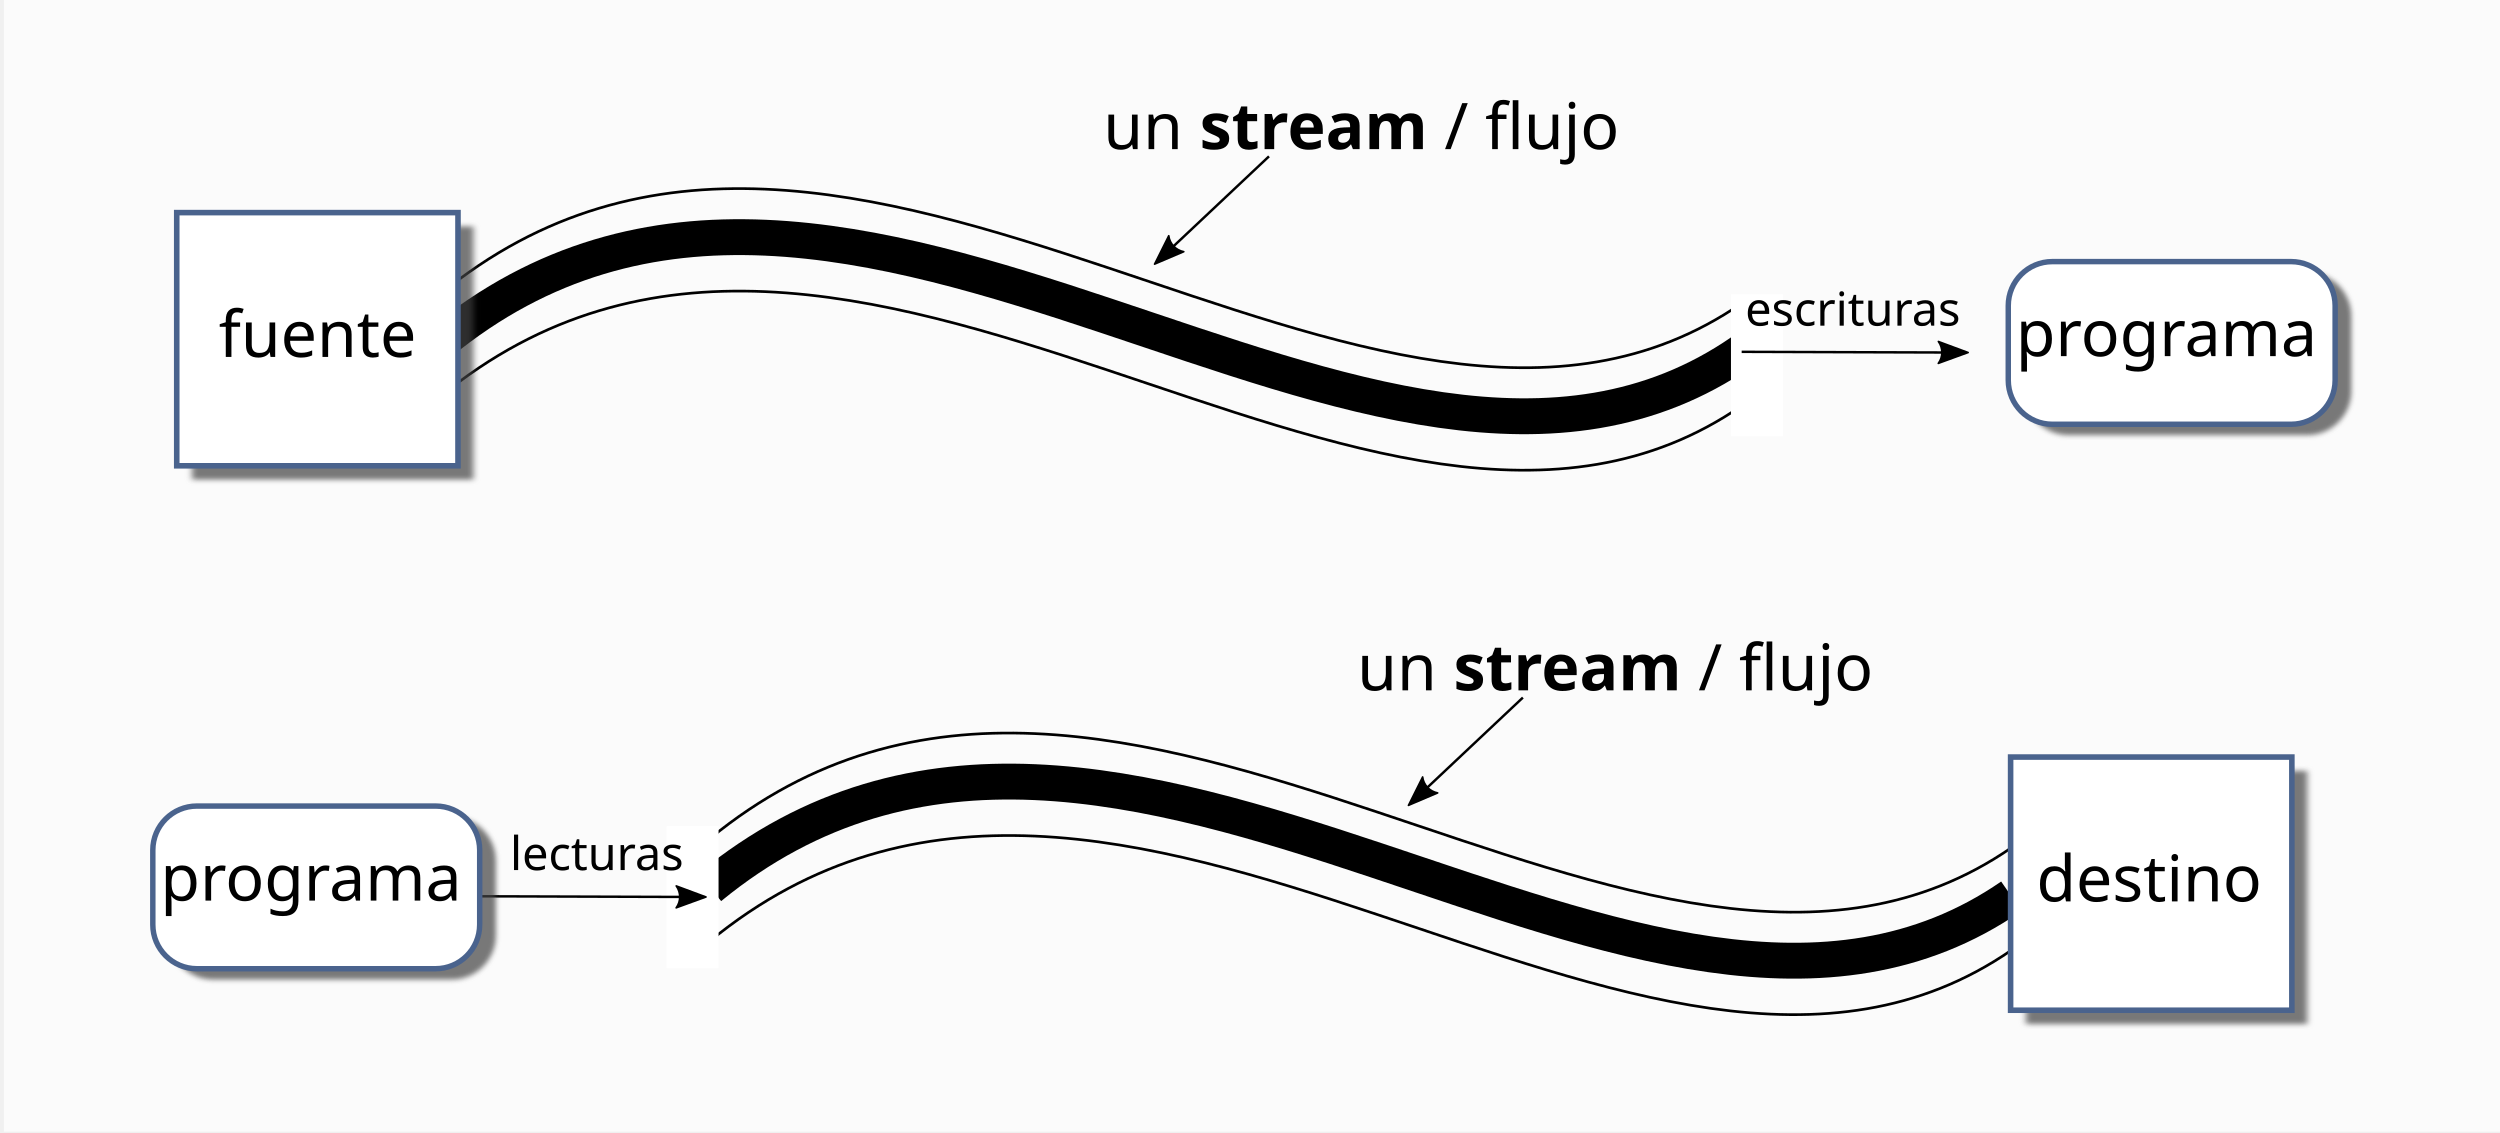
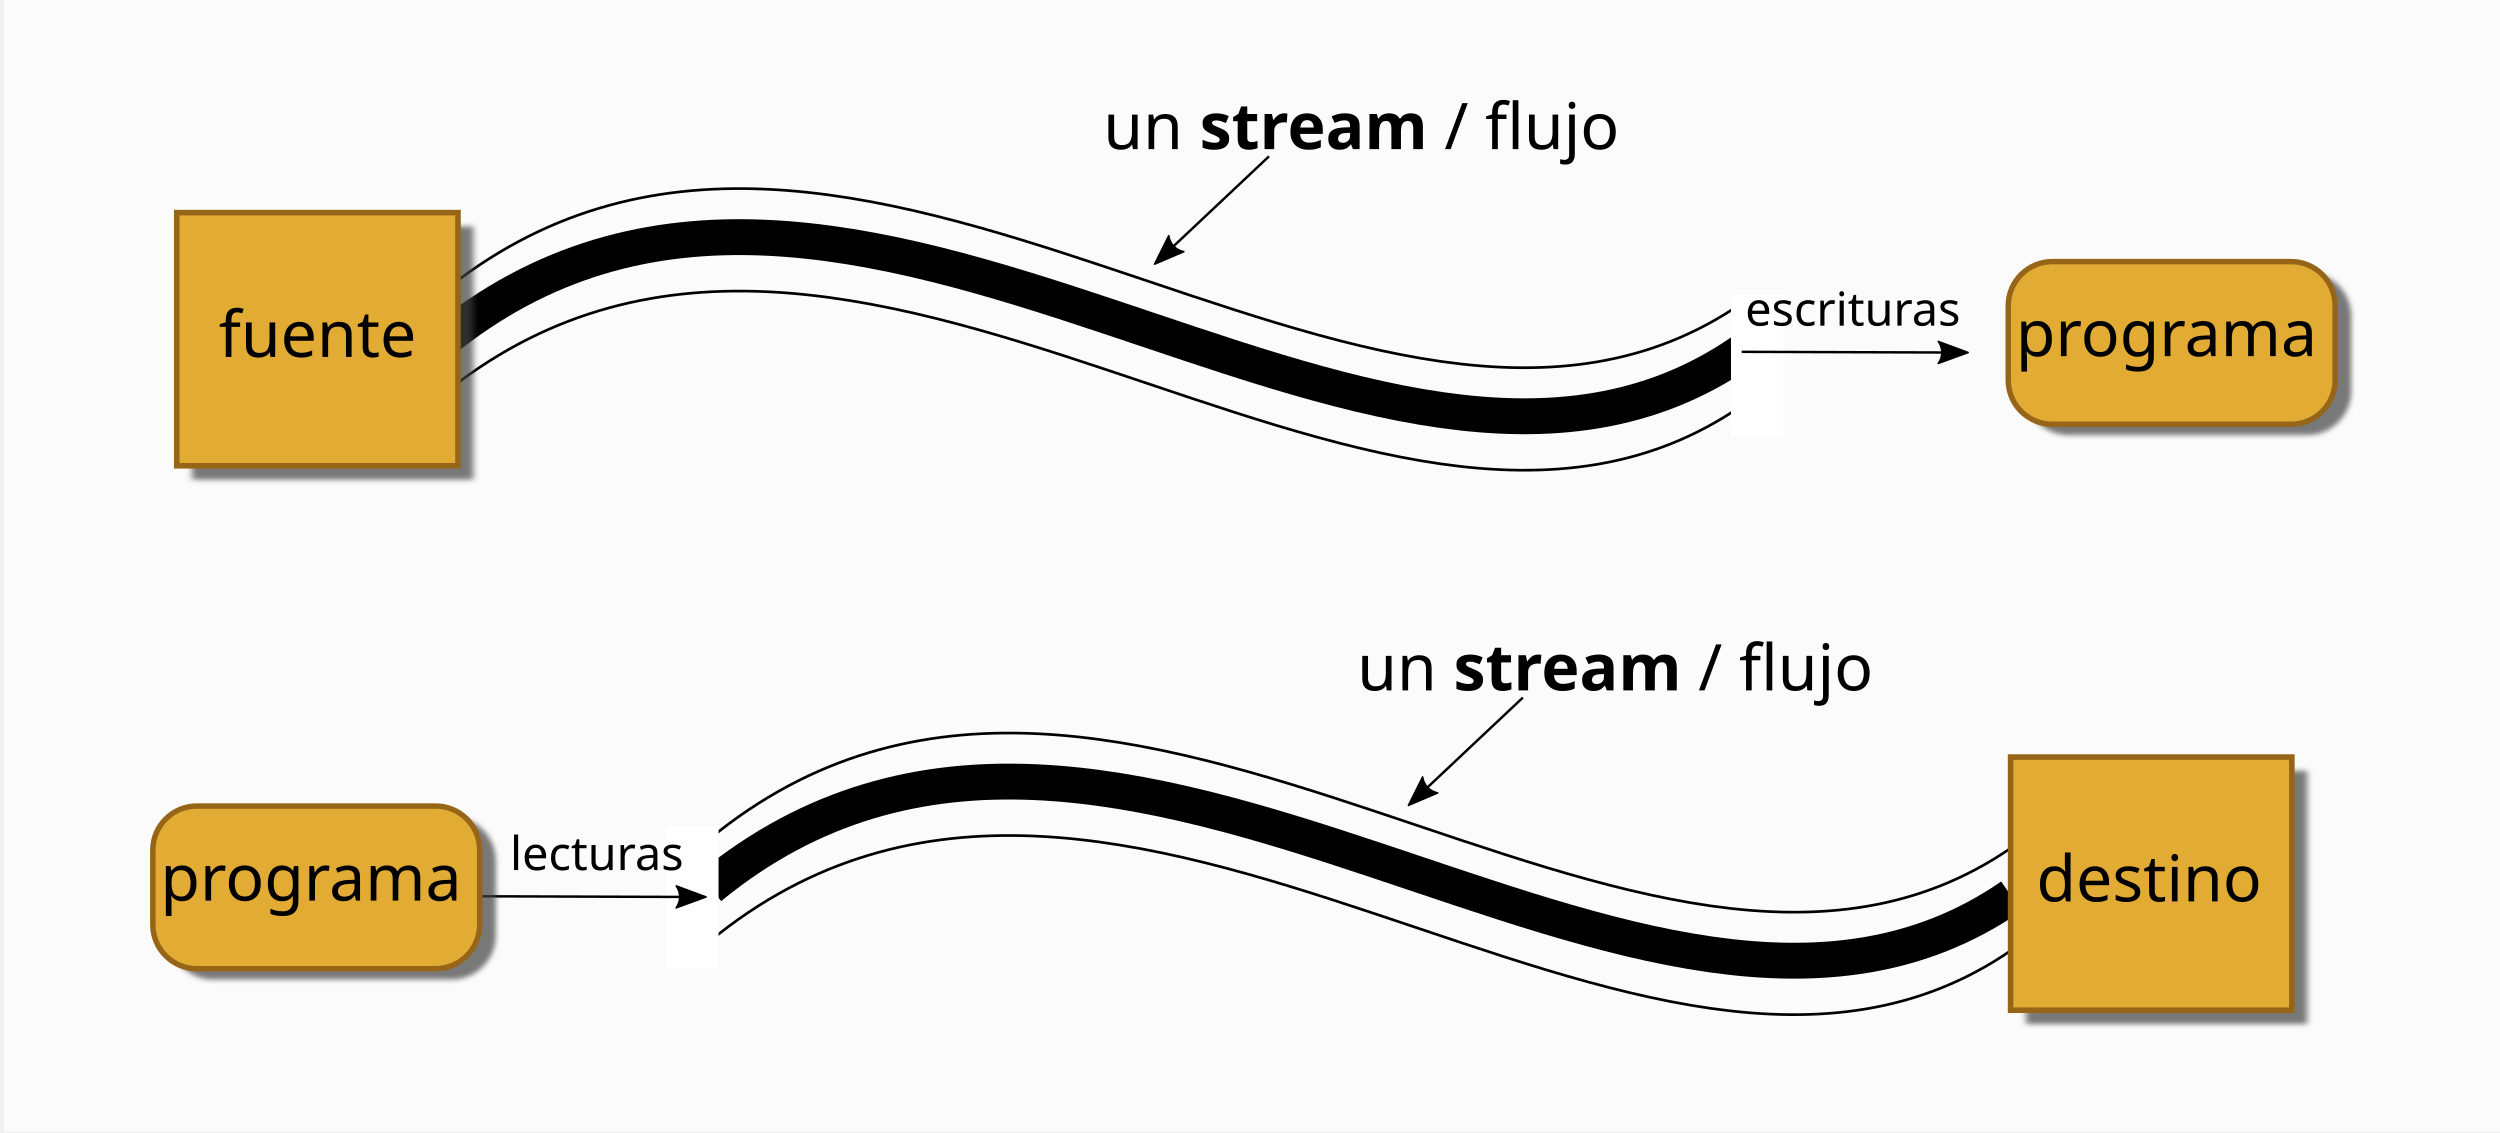
<svg xmlns="http://www.w3.org/2000/svg" version="1.1" id="svg2" width="927" height="420" viewBox="0 0 927 420">
  <defs id="defs6">
    <marker style="overflow:visible;" id="Arrow2Lend" refX="0.0" refY="0.0" orient="auto">
      <path transform="scale(1.1) rotate(180) translate(1,0)" d="M 8.719,4.034 L -2.207,0.016 L 8.719,-4.002 C 6.973,-1.63 6.983,1.616 8.719,4.034 z " style="stroke:context-stroke;fill-rule:evenodd;fill:context-stroke;stroke-width:0.625;stroke-linejoin:round;" id="path7769" />
    </marker>
    <filter style="color-interpolation-filters:sRGB" id="filter6349" x="-0.026" y="-0.026" width="1.052" height="1.052">
      <feGaussianBlur stdDeviation="1.197" id="feGaussianBlur6351" />
    </filter>
    <filter style="color-interpolation-filters:sRGB" id="filter7673" x="-0.02" y="-0.04" width="1.039" height="1.079">
      <feGaussianBlur stdDeviation="0.994" id="feGaussianBlur7675" />
    </filter>
    <marker style="overflow:visible" id="Arrow2Lend-5" refX="0" refY="0" orient="auto">
      <path transform="matrix(-1.1,0,0,-1.1,-1.1,0)" d="M 8.719,4.034 -2.207,0.016 8.719,-4.002 c -1.745,2.372 -1.735,5.617 -6e-7,8.035 z" style="fill:context-stroke;fill-rule:evenodd;stroke:context-stroke;stroke-width:0.625;stroke-linejoin:round" id="path7769-6" />
    </marker>
    <filter style="color-interpolation-filters:sRGB" id="filter6349-2" x="-0.026" y="-0.026" width="1.052" height="1.052">
      <feGaussianBlur stdDeviation="1.197" id="feGaussianBlur6351-6" />
    </filter>
    <marker style="overflow:visible" id="Arrow2Lend-1" refX="0" refY="0" orient="auto">
      <path transform="matrix(-1.1,0,0,-1.1,-1.1,0)" d="M 8.719,4.034 -2.207,0.016 8.719,-4.002 c -1.745,2.372 -1.735,5.617 -6e-7,8.035 z" style="fill:context-stroke;fill-rule:evenodd;stroke:context-stroke;stroke-width:0.625;stroke-linejoin:round" id="path7769-8" />
    </marker>
    <marker style="overflow:visible" id="Arrow2Lend-5-7" refX="0" refY="0" orient="auto">
      <path transform="matrix(-1.1,0,0,-1.1,-1.1,0)" d="M 8.719,4.034 -2.207,0.016 8.719,-4.002 c -1.745,2.372 -1.735,5.617 -6e-7,8.035 z" style="fill:context-stroke;fill-rule:evenodd;stroke:context-stroke;stroke-width:0.625;stroke-linejoin:round" id="path7769-6-9" />
    </marker>
    <filter style="color-interpolation-filters:sRGB" id="filter7673-0-7" x="-0.02" y="-0.04" width="1.039" height="1.079">
      <feGaussianBlur stdDeviation="0.994" id="feGaussianBlur7675-6-8" />
    </filter>
  </defs>
  <g id="g8">
    <rect style="opacity:0.707;fill:#ffffff;fill-opacity:1;stroke:none;stroke-width:3.567;stroke-miterlimit:4;stroke-dasharray:none;stroke-opacity:1" id="rect23398" width="927" height="420" x="1.451" y="-0.398" ry="0" />
-     <g id="g23756" transform="translate(30.29761,356.9585)">
-       <rect style="opacity:0.707;fill:#414141;fill-opacity:1;stroke:none;stroke-width:2.023;stroke-miterlimit:4;stroke-dasharray:none;stroke-opacity:1;filter:url(#filter7673)" id="rect6857-3" width="121.202" height="60.317" x="720.366" y="-255.955" ry="16.336" />
-       <path style="fill:none;stroke:#000000;stroke-width:1px;stroke-linecap:butt;stroke-linejoin:miter;stroke-opacity:1" d="m 132.886,-247.851 c 152.384,-124.942 346.334,97.354 482.626,3.351" id="path860" />
-       <path style="fill:none;stroke:#000000;stroke-width:13.3;stroke-linecap:butt;stroke-linejoin:miter;stroke-miterlimit:4;stroke-dasharray:none;stroke-opacity:1" d="m 132.886,-229.851 c 152.384,-124.942 346.334,97.354 482.626,3.351" id="path860-6" />
-       <path style="fill:none;stroke:#000000;stroke-width:1px;stroke-linecap:butt;stroke-linejoin:miter;stroke-opacity:1" d="m 132.886,-209.851 c 152.384,-124.942 346.334,97.354 482.626,3.351" id="path860-3" />
-       <rect style="opacity:0.707;fill:#414141;fill-opacity:1;stroke-width:13.3;stroke-miterlimit:4;stroke-dasharray:none;filter:url(#filter6349)" id="rect1203" width="109.97" height="109.97" x="35.094" y="-278.098" transform="matrix(0.9483366,0,0,0.8536889,7.642809,-35.59119)" />
-       <rect style="fill:#ffffff;fill-opacity:1;stroke:#4a638d;stroke-width:2.069;stroke-miterlimit:4;stroke-dasharray:none;stroke-opacity:1" id="rect1203-7" width="104.289" height="93.88" x="35.234" y="-278.122" />
-       <rect style="fill:#ffffff;fill-opacity:1;stroke:none;stroke-width:0.666;stroke-miterlimit:4;stroke-dasharray:none;stroke-opacity:1" id="rect1203-7-5" width="19.253" height="52.673" x="611.544" y="-247.844" />
-       <rect style="opacity:1;fill:#ffffff;fill-opacity:1;stroke:#4a638d;stroke-width:2.023;stroke-miterlimit:4;stroke-dasharray:none;stroke-opacity:1" id="rect6857" width="121.202" height="60.317" x="714.366" y="-259.955" ry="16.336" />
-       <path style="fill:none;stroke:#000000;stroke-width:0.919px;stroke-linecap:butt;stroke-linejoin:miter;stroke-opacity:1;marker-end:url(#Arrow2Lend)" d="m 615.512,-226.501 82.751,0.272" id="path7746" />
-       <path style="fill:none;stroke:#000000;stroke-width:0.919px;stroke-linecap:butt;stroke-linejoin:miter;stroke-opacity:1;marker-end:url(#Arrow2Lend-5)" d="m 440.244,-298.986 -41.549,39.121" id="path7746-2" />
-       <text xml:space="preserve" style="font-style:normal;font-weight:normal;font-size:23.875px;line-height:1.25;font-family:sans-serif;fill:#000000;fill-opacity:1;stroke:none;stroke-width:0.597" x="378.807" y="-301.66" id="text11620">
-         <tspan id="tspan11618" x="378.807" y="-301.66" style="stroke-width:0.597">un <tspan style="font-style:normal;font-variant:normal;font-weight:bold;font-stretch:normal;font-family:sans-serif;-inkscape-font-specification:'sans-serif Bold'" id="tspan15377">stream </tspan>/ flujo</tspan>
-       </text>
-       <text xml:space="preserve" style="font-style:normal;font-weight:normal;font-size:23.875px;line-height:1.25;font-family:sans-serif;fill:#000000;fill-opacity:1;stroke:none;stroke-width:0.597" x="50.812" y="-224.597" id="text11620-7">
-         <tspan id="tspan11618-0" x="50.812" y="-224.597" style="stroke-width:0.597">fuente</tspan>
-       </text>
-       <text xml:space="preserve" style="font-style:normal;font-weight:normal;font-size:23.875px;line-height:1.25;font-family:sans-serif;fill:#000000;fill-opacity:1;stroke:none;stroke-width:0.597" x="717.18" y="-224.901" id="text11620-7-3">
-         <tspan id="tspan11618-0-6" x="717.18" y="-224.901" style="stroke-width:0.597">programa</tspan>
-       </text>
-       <text xml:space="preserve" style="font-style:normal;font-weight:normal;font-size:17.326px;line-height:1.25;font-family:sans-serif;fill:#000000;fill-opacity:1;stroke:none;stroke-width:0.433" x="616.829" y="-236.212" id="text11620-9">
-         <tspan id="tspan11618-1" x="616.829" y="-236.212" style="stroke-width:0.433">escrituras</tspan>
-       </text>
-       <path style="fill:none;stroke:#000000;stroke-width:1px;stroke-linecap:butt;stroke-linejoin:miter;stroke-opacity:1" d="m 232.886,-45.971 c 152.384,-124.942 346.334,97.354 482.626,3.351" id="path860-0" />
-       <path style="fill:none;stroke:#000000;stroke-width:13.3;stroke-linecap:butt;stroke-linejoin:miter;stroke-miterlimit:4;stroke-dasharray:none;stroke-opacity:1" d="m 232.886,-27.971 c 152.384,-124.942 346.334,97.354 482.626,3.351" id="path860-6-2" />
-       <path style="fill:none;stroke:#000000;stroke-width:1px;stroke-linecap:butt;stroke-linejoin:miter;stroke-opacity:1" d="M 232.886,-7.971 C 385.27,-132.913 579.22,89.383 715.512,-4.62" id="path860-3-3" />
-       <rect style="fill:#ffffff;fill-opacity:1;stroke:none;stroke-width:0.666;stroke-miterlimit:4;stroke-dasharray:none;stroke-opacity:1" id="rect1203-7-5-2" width="19.253" height="52.673" x="216.886" y="-50.644" />
-       <path style="fill:none;stroke:#000000;stroke-width:0.919px;stroke-linecap:butt;stroke-linejoin:miter;stroke-opacity:1;marker-end:url(#Arrow2Lend-1)" d="m 147.512,-24.62 82.751,0.272" id="path7746-8" />
-       <path style="fill:none;stroke:#000000;stroke-width:0.919px;stroke-linecap:butt;stroke-linejoin:miter;stroke-opacity:1;marker-end:url(#Arrow2Lend-5-7)" d="m 534.386,-98.298 -41.549,39.121" id="path7746-2-9" />
-       <text xml:space="preserve" style="font-style:normal;font-weight:normal;font-size:23.875px;line-height:1.25;font-family:sans-serif;fill:#000000;fill-opacity:1;stroke:none;stroke-width:0.597" x="472.948" y="-100.972" id="text11620-73">
-         <tspan id="tspan11618-6" x="472.948" y="-100.972" style="stroke-width:0.597">un <tspan style="font-style:normal;font-variant:normal;font-weight:bold;font-stretch:normal;font-family:sans-serif;-inkscape-font-specification:'sans-serif Bold'" id="tspan15377-1">stream </tspan>/ flujo</tspan>
-       </text>
-       <g id="g21974" transform="translate(680)">
-         <rect style="opacity:0.707;fill:#414141;fill-opacity:1;stroke-width:13.3;stroke-miterlimit:4;stroke-dasharray:none;filter:url(#filter6349-2)" id="rect1203-75" width="109.97" height="109.97" x="35.094" y="-278.098" transform="matrix(0.9483366,0,0,0.8536889,7.642809,166.289)" />
-         <rect style="fill:#ffffff;fill-opacity:1;stroke:#4a638d;stroke-width:2.069;stroke-miterlimit:4;stroke-dasharray:none;stroke-opacity:1" id="rect1203-7-9" width="104.289" height="93.88" x="35.234" y="-76.242" />
-         <text xml:space="preserve" style="font-style:normal;font-weight:normal;font-size:23.875px;line-height:1.25;font-family:sans-serif;fill:#000000;fill-opacity:1;stroke:none;stroke-width:0.597" x="44.812" y="-22.716" id="text11620-7-2">
-           <tspan id="tspan11618-0-9" x="44.812" y="-22.716" style="stroke-width:0.597">destino</tspan>
-         </text>
-       </g>
-       <g id="g21980-4" transform="translate(-688)">
-         <rect style="opacity:0.707;fill:#414141;fill-opacity:1;stroke:none;stroke-width:2.023;stroke-miterlimit:4;stroke-dasharray:none;stroke-opacity:1;filter:url(#filter7673-0-7)" id="rect6857-3-2-5" width="121.202" height="60.317" x="720.366" y="-54.074" ry="16.336" />
-         <rect style="fill:#ffffff;fill-opacity:1;stroke:#4a638d;stroke-width:2.023;stroke-miterlimit:4;stroke-dasharray:none;stroke-opacity:1" id="rect6857-2-0" width="121.202" height="60.317" x="714.366" y="-58.074" ry="16.336" />
-         <text xml:space="preserve" style="font-style:normal;font-weight:normal;font-size:23.875px;line-height:1.25;font-family:sans-serif;fill:#000000;fill-opacity:1;stroke:none;stroke-width:0.597" x="717.18" y="-23.021" id="text11620-7-3-3-3">
-           <tspan id="tspan11618-0-6-1-6" x="717.18" y="-23.021" style="stroke-width:0.597">programa</tspan>
-         </text>
-       </g>
-       <text xml:space="preserve" style="font-style:normal;font-weight:normal;font-size:17.326px;line-height:1.25;font-family:sans-serif;fill:#000000;fill-opacity:1;stroke:none;stroke-width:0.433" x="158.829" y="-34.331" id="text11620-9-9">
-         <tspan id="tspan11618-1-4" x="158.829" y="-34.331" style="stroke-width:0.433">lecturas</tspan>
-       </text>
-     </g>
+     <rect style="opacity:0.707;fill:#414141;fill-opacity:1;stroke:none;stroke-width:2.023;stroke-miterlimit:4;stroke-dasharray:none;stroke-opacity:1;filter:url(#filter7673)" id="rect6857-3" width="121.202" height="60.317" x="750.663" y="101.004" ry="16.336" />
+     <path style="fill:none;stroke:#000000;stroke-width:1px;stroke-linecap:butt;stroke-linejoin:miter;stroke-opacity:1" d="m 163.184,109.107 c 152.384,-124.942 346.334,97.354 482.626,3.351" id="path860" />
+     <path style="fill:none;stroke:#000000;stroke-width:13.3;stroke-linecap:butt;stroke-linejoin:miter;stroke-miterlimit:4;stroke-dasharray:none;stroke-opacity:1" d="M 163.184,127.107 C 315.567,2.165 509.518,224.462 645.809,130.458" id="path860-6" />
+     <path style="fill:none;stroke:#000000;stroke-width:1px;stroke-linecap:butt;stroke-linejoin:miter;stroke-opacity:1" d="m 163.184,147.107 c 152.384,-124.942 346.334,97.354 482.626,3.351" id="path860-3" />
+     <rect style="opacity:0.707;fill:#414141;fill-opacity:1;stroke-width:13.3;stroke-miterlimit:4;stroke-dasharray:none;filter:url(#filter6349)" id="rect1203" width="109.97" height="109.97" x="35.094" y="-278.098" transform="matrix(0.9483366,0,0,0.8536889,37.94042,321.3673)" />
+     <rect style="fill:#e2ac34;fill-opacity:1;stroke:#976517;stroke-width:2.069;stroke-miterlimit:4;stroke-dasharray:none;stroke-opacity:1" id="rect1203-7" width="104.289" height="93.88" x="65.531" y="78.836" />
+     <rect style="fill:#ffffff;fill-opacity:1;stroke:none;stroke-width:0.666;stroke-miterlimit:4;stroke-dasharray:none;stroke-opacity:1" id="rect1203-7-5" width="19.253" height="52.673" x="641.842" y="109.115" />
+     <rect style="fill:#e2ac34;fill-opacity:1;stroke:#976517;stroke-width:2.023;stroke-miterlimit:4;stroke-dasharray:none;stroke-opacity:1" id="rect6857" width="121.202" height="60.317" x="744.663" y="97.004" ry="16.336" />
+     <path style="fill:none;stroke:#000000;stroke-width:0.919px;stroke-linecap:butt;stroke-linejoin:miter;stroke-opacity:1;marker-end:url(#Arrow2Lend)" d="m 645.809,130.458 82.751,0.272" id="path7746" />
+     <path style="fill:none;stroke:#000000;stroke-width:0.919px;stroke-linecap:butt;stroke-linejoin:miter;stroke-opacity:1;marker-end:url(#Arrow2Lend-5)" d="M 470.541,57.972 428.992,97.093" id="path7746-2" />
+     <text xml:space="preserve" style="font-style:normal;font-weight:normal;font-size:23.875px;line-height:1.25;font-family:sans-serif;fill:#000000;fill-opacity:1;stroke:none;stroke-width:0.597" x="409.104" y="55.298" id="text11620">
+       <tspan id="tspan11618" x="409.104" y="55.298" style="stroke-width:0.597">un <tspan style="font-style:normal;font-variant:normal;font-weight:bold;font-stretch:normal;font-family:sans-serif;-inkscape-font-specification:'sans-serif Bold'" id="tspan15377">stream </tspan>/ flujo</tspan>
+     </text>
+     <text xml:space="preserve" style="font-style:normal;font-weight:normal;font-size:23.875px;line-height:1.25;font-family:sans-serif;fill:#000000;fill-opacity:1;stroke:none;stroke-width:0.597" x="81.11" y="132.362" id="text11620-7">
+       <tspan id="tspan11618-0" x="81.11" y="132.362" style="stroke-width:0.597">fuente</tspan>
+     </text>
+     <text xml:space="preserve" style="font-style:normal;font-weight:normal;font-size:23.875px;line-height:1.25;font-family:sans-serif;fill:#000000;fill-opacity:1;stroke:none;stroke-width:0.597" x="747.478" y="132.057" id="text11620-7-3">
+       <tspan id="tspan11618-0-6" x="747.478" y="132.057" style="stroke-width:0.597">programa</tspan>
+     </text>
+     <text xml:space="preserve" style="font-style:normal;font-weight:normal;font-size:17.326px;line-height:1.25;font-family:sans-serif;fill:#000000;fill-opacity:1;stroke:none;stroke-width:0.433" x="647.126" y="120.747" id="text11620-9">
+       <tspan id="tspan11618-1" x="647.126" y="120.747" style="stroke-width:0.433">escrituras</tspan>
+     </text>
+     <path style="fill:none;stroke:#000000;stroke-width:1px;stroke-linecap:butt;stroke-linejoin:miter;stroke-opacity:1" d="M 263.184,310.987 C 415.567,186.046 609.518,408.342 745.809,314.338" id="path860-0" />
+     <path style="fill:none;stroke:#000000;stroke-width:13.3;stroke-linecap:butt;stroke-linejoin:miter;stroke-miterlimit:4;stroke-dasharray:none;stroke-opacity:1" d="M 263.184,328.987 C 415.567,204.046 609.518,426.342 745.809,332.338" id="path860-6-2" />
+     <path style="fill:none;stroke:#000000;stroke-width:1px;stroke-linecap:butt;stroke-linejoin:miter;stroke-opacity:1" d="M 263.184,348.987 C 415.567,224.046 609.518,446.342 745.809,352.338" id="path860-3-3" />
+     <rect style="fill:#ffffff;fill-opacity:1;stroke:none;stroke-width:0.666;stroke-miterlimit:4;stroke-dasharray:none;stroke-opacity:1" id="rect1203-7-5-2" width="19.253" height="52.673" x="247.184" y="306.314" />
+     <path style="fill:none;stroke:#000000;stroke-width:0.919px;stroke-linecap:butt;stroke-linejoin:miter;stroke-opacity:1;marker-end:url(#Arrow2Lend-1)" d="m 177.809,332.338 82.751,0.272" id="path7746-8" />
+     <path style="fill:none;stroke:#000000;stroke-width:0.919px;stroke-linecap:butt;stroke-linejoin:miter;stroke-opacity:1;marker-end:url(#Arrow2Lend-5-7)" d="m 564.683,258.661 -41.549,39.121" id="path7746-2-9" />
+     <text xml:space="preserve" style="font-style:normal;font-weight:normal;font-size:23.875px;line-height:1.25;font-family:sans-serif;fill:#000000;fill-opacity:1;stroke:none;stroke-width:0.597" x="503.246" y="255.986" id="text11620-73">
+       <tspan id="tspan11618-6" x="503.246" y="255.986" style="stroke-width:0.597">un <tspan style="font-style:normal;font-variant:normal;font-weight:bold;font-stretch:normal;font-family:sans-serif;-inkscape-font-specification:'sans-serif Bold'" id="tspan15377-1">stream </tspan>/ flujo</tspan>
+     </text>
+     <rect style="opacity:0.707;fill:#414141;fill-opacity:1;stroke-width:13.3;stroke-miterlimit:4;stroke-dasharray:none;filter:url(#filter6349-2)" id="rect1203-75" width="109.97" height="109.97" x="35.094" y="-278.098" transform="matrix(0.9483366,0,0,0.8536889,717.9404,523.2476)" />
+     <rect style="fill:#e2ac34;fill-opacity:1;stroke:#976517;stroke-width:2.069;stroke-miterlimit:4;stroke-dasharray:none;stroke-opacity:1" id="rect1203-7-9" width="104.289" height="93.88" x="745.531" y="280.716" />
+     <text xml:space="preserve" style="font-style:normal;font-weight:normal;font-size:23.875px;line-height:1.25;font-family:sans-serif;fill:#000000;fill-opacity:1;stroke:none;stroke-width:0.597" x="755.11" y="334.242" id="text11620-7-2">
+       <tspan id="tspan11618-0-9" x="755.11" y="334.242" style="stroke-width:0.597">destino</tspan>
+     </text>
+     <rect style="opacity:0.707;fill:#414141;fill-opacity:1;stroke:none;stroke-width:2.023;stroke-miterlimit:4;stroke-dasharray:none;stroke-opacity:1;filter:url(#filter7673-0-7)" id="rect6857-3-2-5" width="121.202" height="60.317" x="62.663" y="302.884" ry="16.336" />
+     <rect style="fill:#e2ac34;fill-opacity:1;stroke:#976517;stroke-width:2.023;stroke-miterlimit:4;stroke-dasharray:none;stroke-opacity:1" id="rect6857-2-0" width="121.202" height="60.317" x="56.663" y="298.884" ry="16.336" />
+     <text xml:space="preserve" style="font-style:normal;font-weight:normal;font-size:23.875px;line-height:1.25;font-family:sans-serif;fill:#000000;fill-opacity:1;stroke:none;stroke-width:0.597" x="59.478" y="333.938" id="text11620-7-3-3-3">
+       <tspan id="tspan11618-0-6-1-6" x="59.478" y="333.938" style="stroke-width:0.597">programa</tspan>
+     </text>
+     <text xml:space="preserve" style="font-style:normal;font-weight:normal;font-size:17.326px;line-height:1.25;font-family:sans-serif;fill:#000000;fill-opacity:1;stroke:none;stroke-width:0.433" x="189.126" y="322.627" id="text11620-9-9">
+       <tspan id="tspan11618-1-4" x="189.126" y="322.627" style="stroke-width:0.433">lecturas</tspan>
+     </text>
  </g>
</svg>
